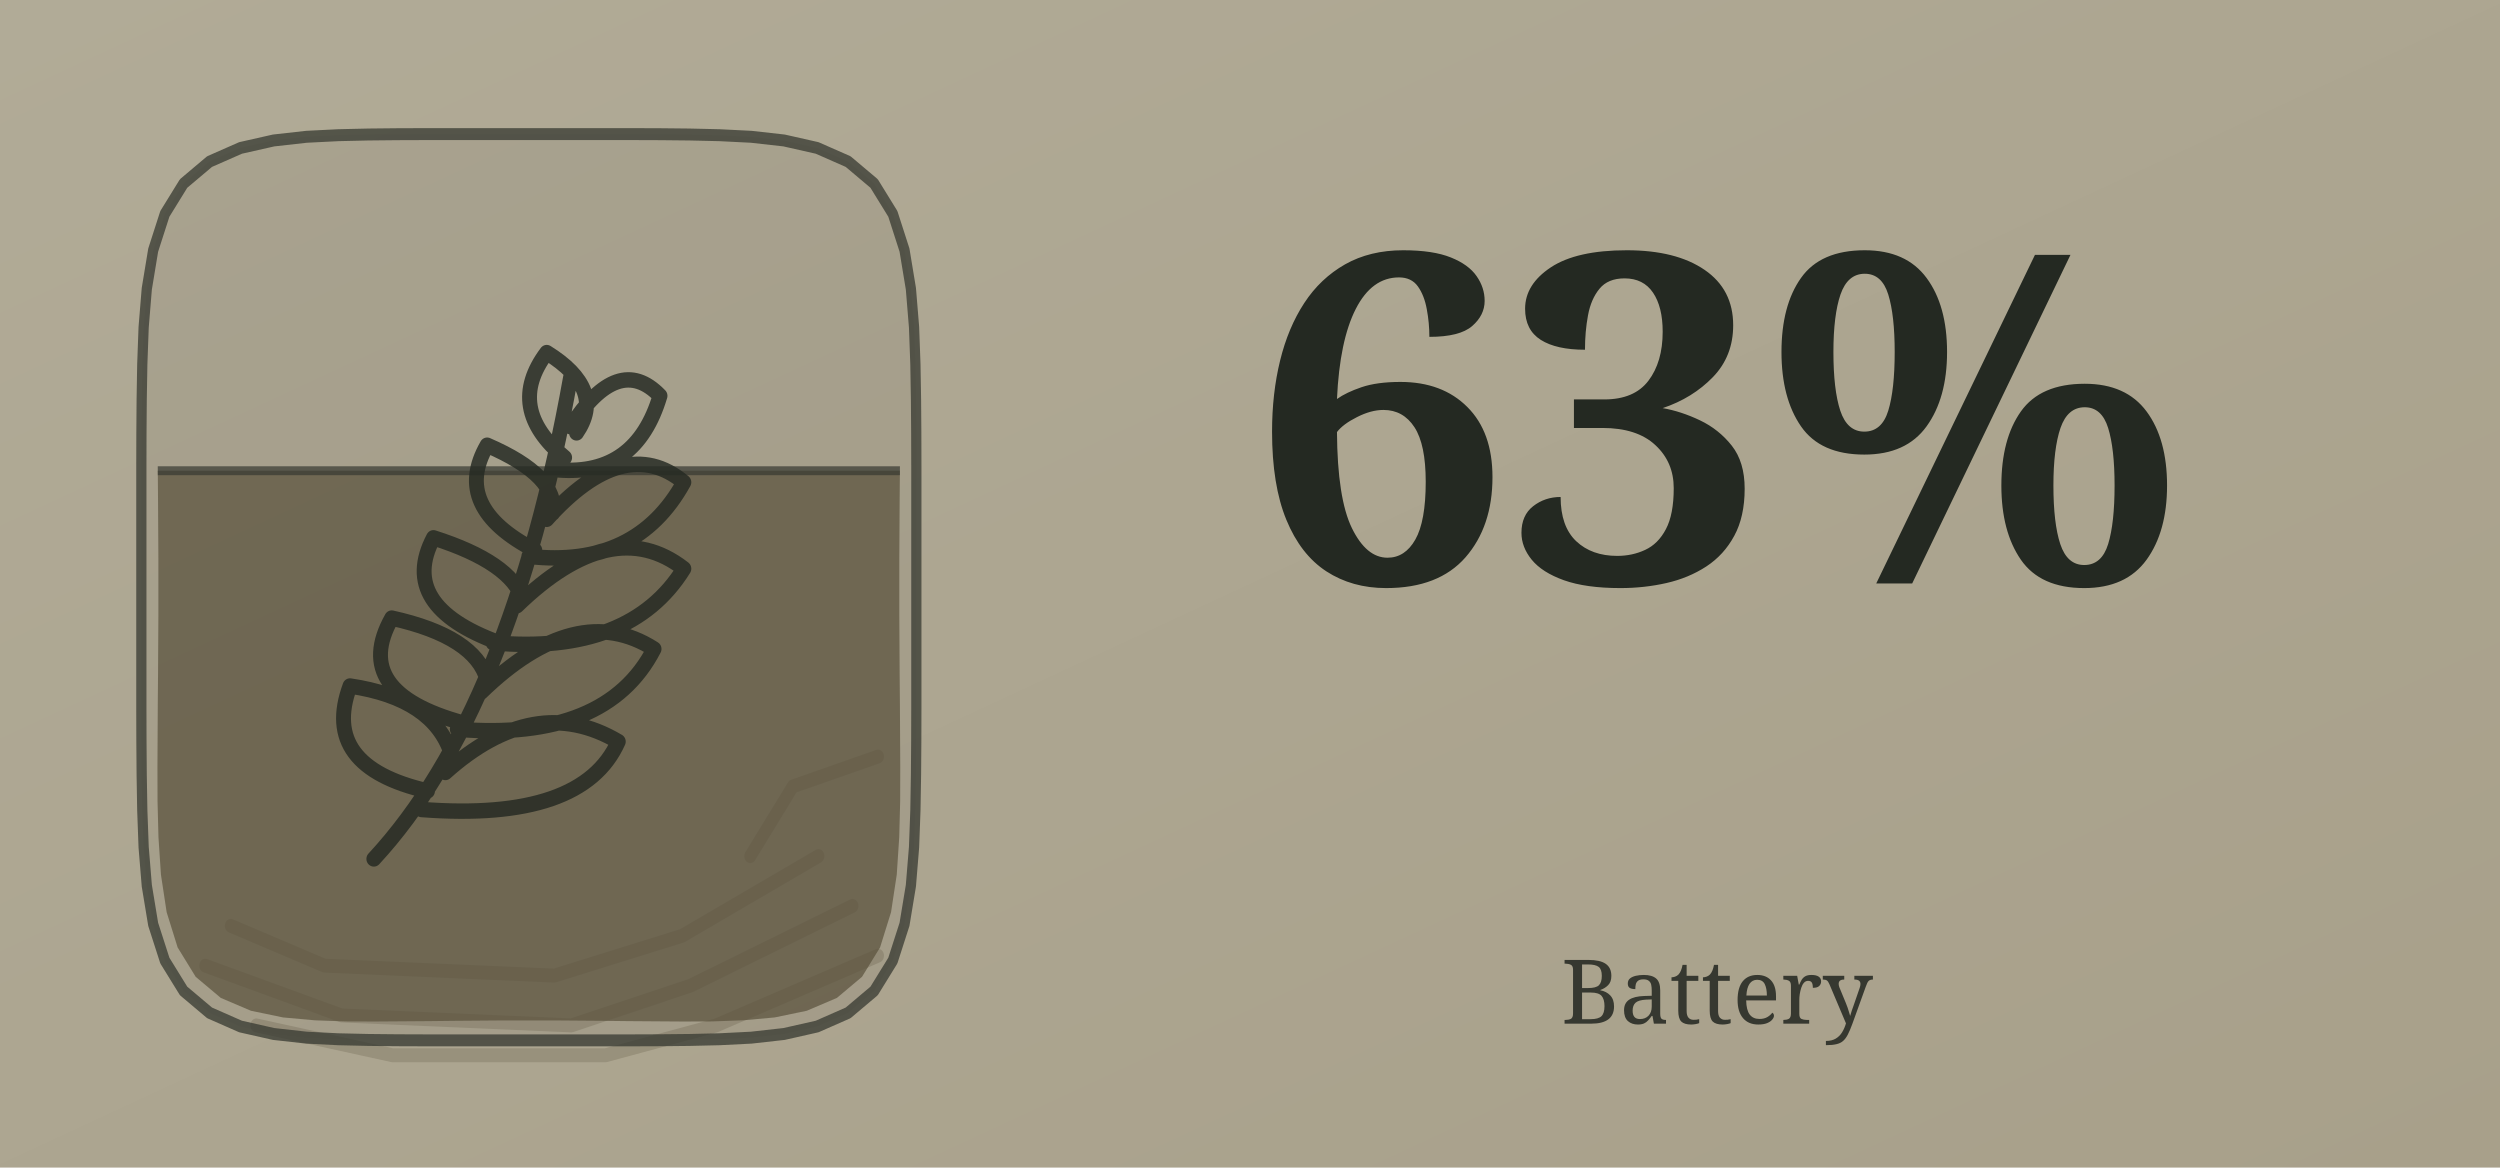
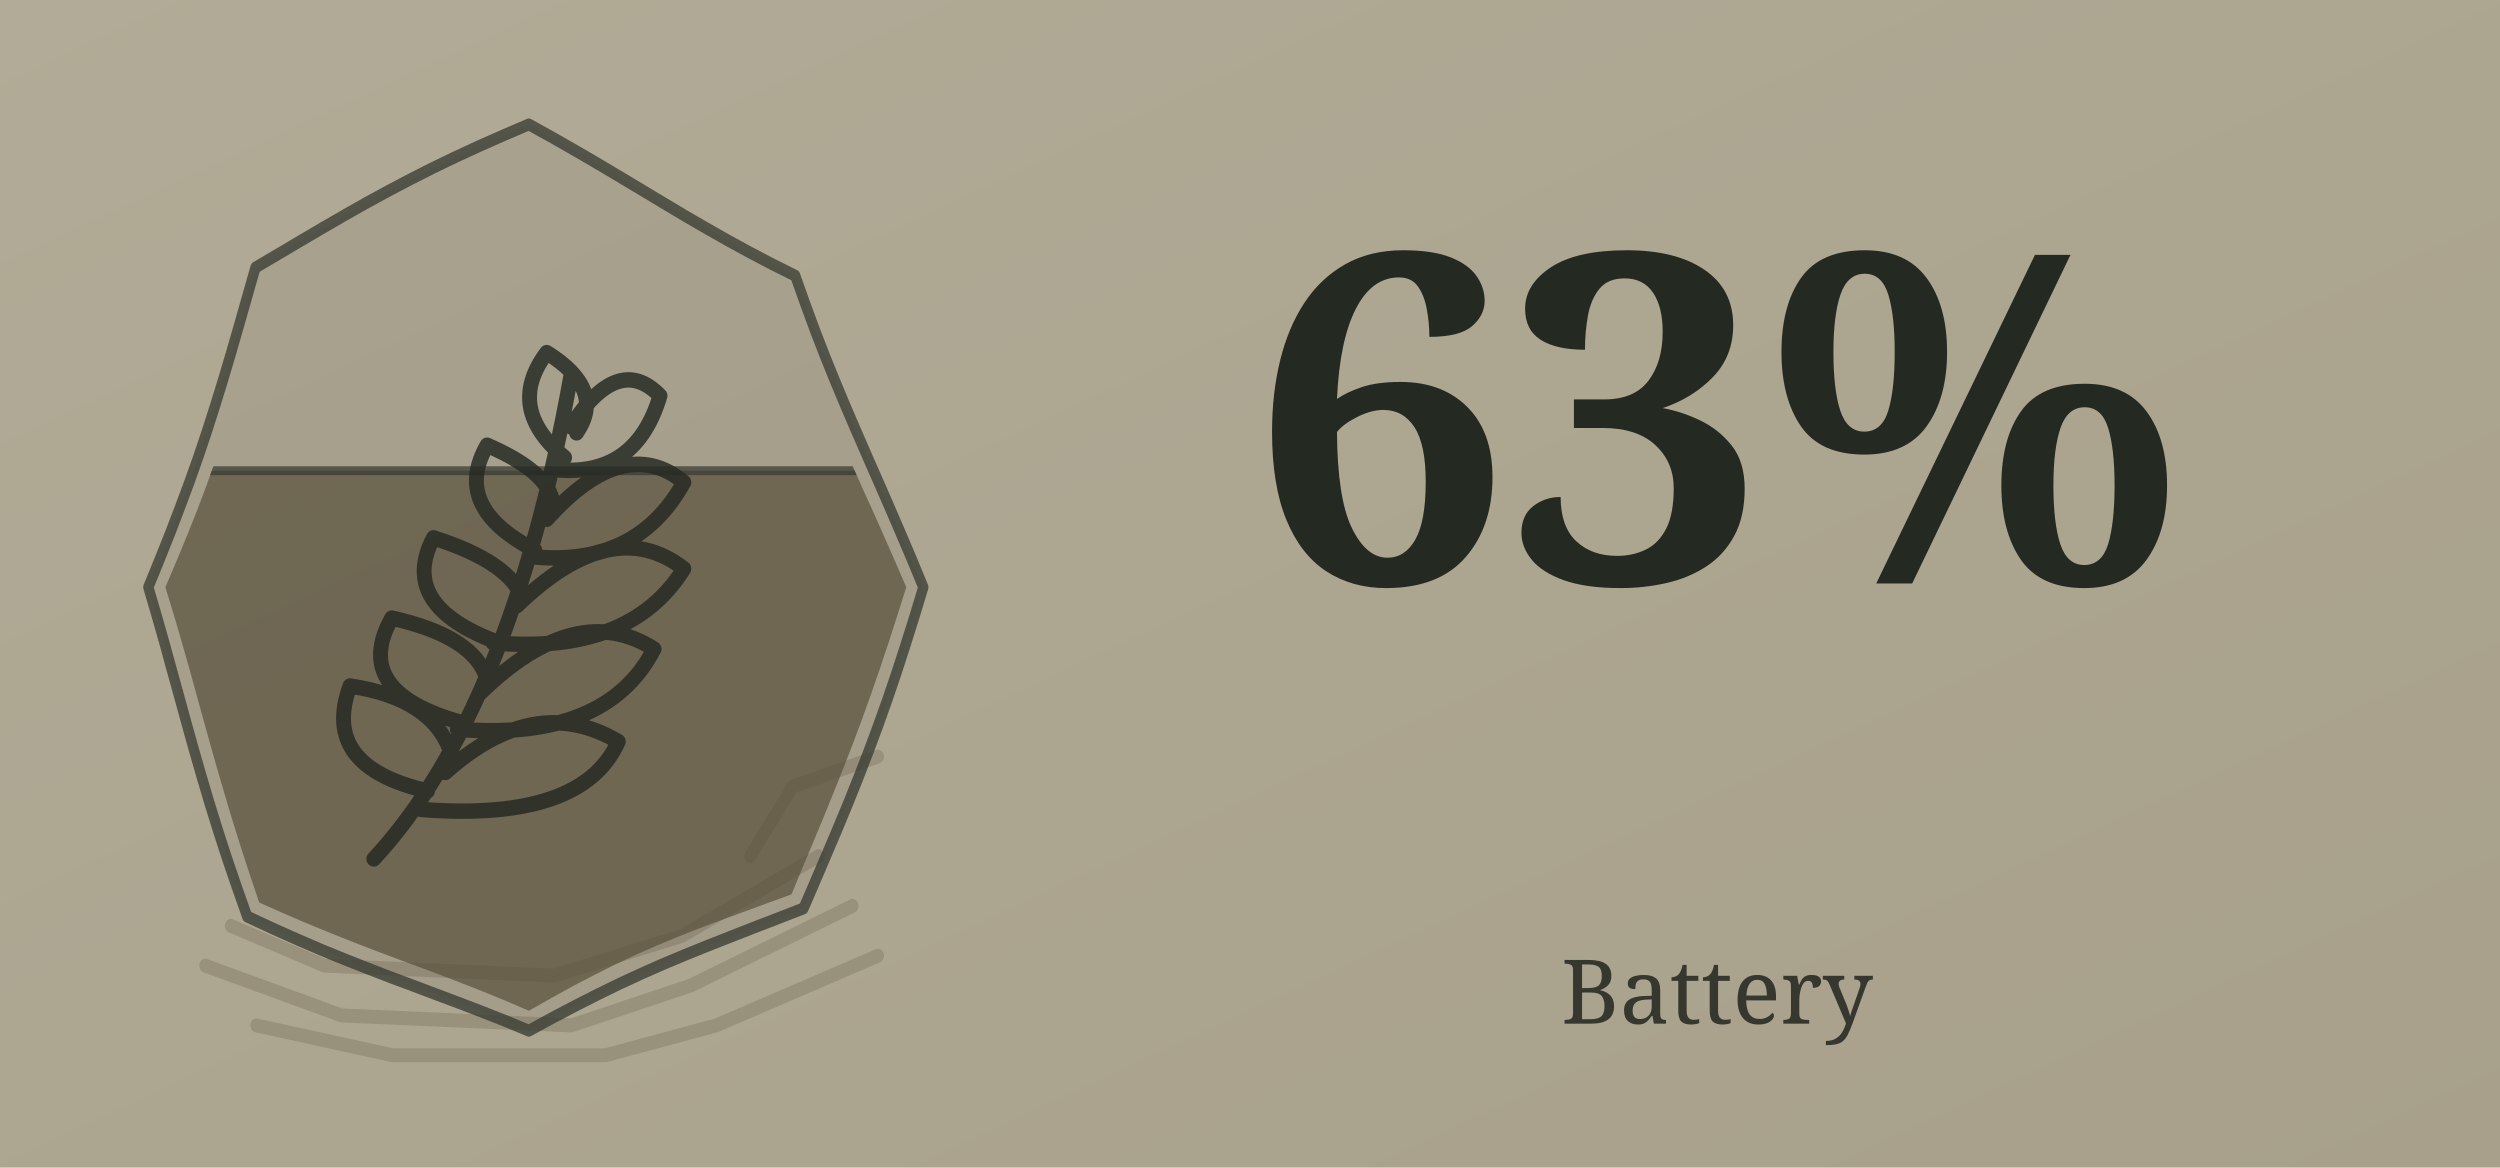
<svg xmlns="http://www.w3.org/2000/svg" width="364" height="170" viewBox="0 0 364 170">
  <defs>
    <linearGradient id="paint" x1="0" y1="0" x2="1" y2="1">
      <stop stop-color="#B1AB97" />
      <stop offset="1" stop-color="#A8A08A" />
    </linearGradient>
    <clipPath id="charge">
-       <path d="M 93.5 50 L 93.5 52.85 L 93.52 55.73 L 93.54 58.66 L 93.57 61.67 L 93.59 64.8 L 93.61 68.07 L 93.6 71.5 L 93.49 75.11 L 93.2 78.86 L 92.53 82.63 L 91.24 86.17 L 89.12 89.12 L 86.17 91.24 L 82.63 92.53 L 78.86 93.2 L 75.11 93.49 L 71.5 93.6 L 68.07 93.61 L 64.8 93.59 L 61.67 93.57 L 58.66 93.54 L 55.73 93.52 L 52.85 93.5 L 50 93.5 L 47.15 93.5 L 44.27 93.52 L 41.34 93.54 L 38.33 93.57 L 35.2 93.59 L 31.93 93.61 L 28.5 93.6 L 24.89 93.49 L 21.14 93.2 L 17.37 92.53 L 13.83 91.24 L 10.88 89.12 L 8.76 86.17 L 7.47 82.63 L 6.8 78.86 L 6.51 75.11 L 6.4 71.5 L 6.39 68.07 L 6.41 64.8 L 6.43 61.67 L 6.46 58.66 L 6.48 55.73 L 6.5 52.85 L 6.5 50 L 6.5 47.15 L 6.48 44.27 L 6.46 41.34 L 6.43 38.33 L 6.41 35.2 L 6.39 31.93 L 6.4 28.5 L 6.51 24.89 L 6.8 21.14 L 7.47 17.37 L 8.76 13.83 L 10.88 10.88 L 13.83 8.76 L 17.37 7.47 L 21.14 6.8 L 24.89 6.51 L 28.5 6.4 L 31.93 6.39 L 35.2 6.41 L 38.33 6.43 L 41.34 6.46 L 44.27 6.48 L 47.15 6.5 L 50 6.5 L 52.85 6.5 L 55.73 6.48 L 58.66 6.46 L 61.67 6.43 L 64.8 6.41 L 68.07 6.39 L 71.5 6.4 L 75.11 6.51 L 78.86 6.8 L 82.63 7.47 L 86.17 8.76 L 89.12 10.88 L 91.24 13.83 L 92.53 17.37 L 93.2 21.14 L 93.49 24.89 L 93.6 28.5 L 93.61 31.93 L 93.59 35.2 L 93.57 38.33 L 93.54 41.34 L 93.52 44.27 L 93.5 47.15 Z" transform="translate(15 13) scale(1.24 1.45)" />
+       <path d="M 94.32 50 L 93.27 52.84 L 92.24 55.56 L 91.21 58.2 L 90.17 60.76 L 89.11 63.28 L 88.03 65.75 L 86.92 68.2 L 85.77 70.65 L 84.6 73.12 L 83.38 75.62 L 82.13 78.18 L 80.84 80.84 L 77.86 81.77 L 75.05 82.65 L 72.38 83.49 L 69.82 84.32 L 67.34 85.16 L 64.92 86.02 L 62.53 86.92 L 60.15 87.88 L 57.74 88.91 L 55.27 90.01 L 52.7 91.22 L 50 92.53 L 47.28 91.53 L 44.65 90.61 L 42.09 89.75 L 39.57 88.92 L 37.06 88.12 L 34.54 87.32 L 32 86.5 L 29.42 85.65 L 26.78 84.75 L 24.07 83.8 L 21.26 82.77 L 18.34 81.66 L 17.2 78.77 L 16.14 75.98 L 15.15 73.28 L 14.23 70.65 L 13.35 68.07 L 12.51 65.53 L 11.69 63 L 10.88 60.48 L 10.06 57.95 L 9.2 55.37 L 8.3 52.73 L 7.32 50 L 8.67 47.29 L 9.91 44.72 L 11.06 42.25 L 12.12 39.85 L 13.11 37.48 L 14.05 35.11 L 14.94 32.71 L 15.8 30.25 L 16.65 27.72 L 17.51 25.07 L 18.39 22.28 L 19.32 19.32 L 21.96 18.02 L 24.5 16.77 L 26.98 15.54 L 29.42 14.35 L 31.84 13.19 L 34.28 12.05 L 36.74 10.93 L 39.24 9.83 L 41.8 8.76 L 44.43 7.68 L 47.16 6.61 L 50 5.53 L 52.82 6.92 L 55.49 8.28 L 58.04 9.6 L 60.48 10.88 L 62.86 12.13 L 65.19 13.34 L 67.5 14.52 L 69.82 15.68 L 72.18 16.81 L 74.62 17.92 L 77.16 19.03 L 79.86 20.14 L 80.94 22.86 L 82.02 25.43 L 83.1 27.88 L 84.2 30.25 L 85.33 32.58 L 86.49 34.89 L 87.69 37.21 L 88.92 39.57 L 90.21 42 L 91.53 44.53 L 92.9 47.19 Z" transform="translate(15 13) scale(1.24 1.45)" />
    </clipPath>
  </defs>
  <rect width="364" height="170" fill="url(#paint)" />
  <g font-family="Georgia,serif" style="font-variant-numeric:tabular-nums">
-     <path d="M 95.5 50 L 95.5 52.98 L 95.5 55.99 L 95.5 59.05 L 95.5 62.19 L 95.49 65.44 L 95.46 68.83 L 95.39 72.38 L 95.23 76.11 L 94.86 79.97 L 94.11 83.85 L 92.74 87.49 L 90.54 90.54 L 87.49 92.74 L 83.85 94.11 L 79.97 94.86 L 76.11 95.23 L 72.38 95.39 L 68.83 95.46 L 65.44 95.49 L 62.19 95.5 L 59.05 95.5 L 55.99 95.5 L 52.98 95.5 L 50 95.5 L 47.02 95.5 L 44.01 95.5 L 40.95 95.5 L 37.81 95.5 L 34.56 95.49 L 31.17 95.46 L 27.62 95.39 L 23.89 95.23 L 20.03 94.86 L 16.15 94.11 L 12.51 92.74 L 9.46 90.54 L 7.26 87.49 L 5.89 83.85 L 5.14 79.97 L 4.77 76.11 L 4.61 72.38 L 4.54 68.83 L 4.51 65.44 L 4.5 62.19 L 4.5 59.05 L 4.5 55.99 L 4.5 52.98 L 4.5 50 L 4.5 47.02 L 4.5 44.01 L 4.5 40.95 L 4.5 37.81 L 4.51 34.56 L 4.54 31.17 L 4.61 27.62 L 4.77 23.89 L 5.14 20.03 L 5.89 16.15 L 7.26 12.51 L 9.46 9.46 L 12.51 7.26 L 16.15 5.89 L 20.03 5.14 L 23.89 4.77 L 27.62 4.61 L 31.17 4.54 L 34.56 4.51 L 37.81 4.5 L 40.95 4.5 L 44.01 4.5 L 47.02 4.5 L 50 4.5 L 52.98 4.5 L 55.99 4.5 L 59.05 4.5 L 62.19 4.5 L 65.44 4.51 L 68.83 4.54 L 72.38 4.61 L 76.11 4.77 L 79.97 5.14 L 83.85 5.89 L 87.49 7.26 L 90.54 9.46 L 92.74 12.51 L 94.11 16.15 L 94.86 20.03 L 95.23 23.89 L 95.39 27.62 L 95.46 31.17 L 95.49 34.56 L 95.5 37.81 L 95.5 40.95 L 95.5 44.01 L 95.5 47.02 Z" transform="translate(15 13) scale(1.24 1.45)" fill="#242922" opacity="0.06" />
+     <path d="M 96.32 50 L 95.27 52.97 L 94.22 55.82 L 93.17 58.59 L 92.1 61.28 L 91 63.92 L 89.87 66.52 L 88.71 69.09 L 87.51 71.65 L 86.26 74.23 L 84.97 76.83 L 83.64 79.5 L 82.25 82.25 L 79.18 83.27 L 76.27 84.23 L 73.49 85.16 L 70.82 86.06 L 68.22 86.96 L 65.69 87.87 L 63.18 88.82 L 60.67 89.81 L 58.13 90.87 L 55.53 92 L 52.83 93.21 L 50 94.53 L 47.15 93.52 L 44.39 92.59 L 41.7 91.71 L 39.05 90.86 L 36.42 90.01 L 33.78 89.17 L 31.12 88.29 L 28.42 87.38 L 25.67 86.42 L 22.85 85.38 L 19.94 84.27 L 16.93 83.07 L 15.7 80.08 L 14.55 77.2 L 13.49 74.4 L 12.49 71.65 L 11.56 68.96 L 10.66 66.29 L 9.8 63.65 L 8.95 61 L 8.09 58.34 L 7.22 55.63 L 6.3 52.86 L 5.32 50 L 6.67 47.16 L 7.93 44.46 L 9.09 41.86 L 10.19 39.33 L 11.22 36.84 L 12.2 34.34 L 13.14 31.82 L 14.07 29.25 L 14.99 26.6 L 15.92 23.85 L 16.88 20.96 L 17.9 17.9 L 20.64 16.52 L 23.28 15.18 L 25.87 13.88 L 28.42 12.62 L 30.96 11.39 L 33.51 10.2 L 36.09 9.04 L 38.72 7.9 L 41.41 6.79 L 44.17 5.7 L 47.03 4.62 L 50 3.53 L 52.95 4.93 L 55.75 6.3 L 58.43 7.64 L 61 8.95 L 63.5 10.23 L 65.95 11.49 L 68.38 12.73 L 70.82 13.94 L 73.29 15.14 L 75.83 16.33 L 78.48 17.52 L 81.28 18.72 L 82.45 21.54 L 83.6 24.21 L 84.76 26.77 L 85.93 29.25 L 87.12 31.69 L 88.34 34.12 L 89.58 36.56 L 90.86 39.05 L 92.17 41.61 L 93.51 44.27 L 94.9 47.06 Z" transform="translate(15 13) scale(1.24 1.45)" fill="#242922" opacity="0.06" />
    <path d="M 15 84 L 26 88 L 53 89 L 68 85 L 84 77 M 12 88 L 28 93 L 55 94 L 69 90 L 88 82 M 18 94 L 34 97 L 59 97 L 72 94 L 91 87 M 76 77 L 81 70 L 91 67" transform="translate(15 13) scale(1.24 1.45)" fill="none" stroke="#58503B" stroke-width="1.4" stroke-linecap="round" stroke-linejoin="round" opacity="0.24" />
    <g clip-path="url(#charge)">
      <rect x="15" y="68.535" width="124" height="82.215" rx="0" fill="#58503B" opacity="0.7" />
      <line x1="15" y1="68.535" x2="139" y2="68.535" stroke="#363830" opacity="0.7" stroke-width="1.3" stroke-linecap="round" />
      <path d="M 24 94 Q 47 70 57 16 M 33 83 Q 15 79 20 66 Q 34 68 37 77 M 39 72 Q 20 67 27 55 Q 41 58 43 65 M 45 59 Q 28 53 34 42 Q 47 46 49 52 M 51 44 Q 37 37 43 27 Q 55 32 54 38 M 56 29 Q 46 21 53 12 Q 63 18 58 25 M 36 80 Q 51 67 65 75 Q 59 88 32 86 M 42 67 Q 58 52 71 60 Q 63 75 38 73 M 48 53 Q 64 38 76 47 Q 67 61 44 59 M 53 39 Q 66 25 76 33 Q 68 47 50 45 M 57 24 Q 65 12 72 19 Q 68 32 55 31" transform="translate(33.6 40.55) scale(0.868 0.899)" fill="none" stroke="#242922" stroke-width="2.5" stroke-linecap="round" stroke-linejoin="round" opacity="0.83" />
    </g>
-     <path d="M 95.5 50 L 95.5 52.98 L 95.5 55.99 L 95.5 59.05 L 95.5 62.19 L 95.49 65.44 L 95.46 68.83 L 95.39 72.38 L 95.23 76.11 L 94.86 79.97 L 94.11 83.85 L 92.74 87.49 L 90.54 90.54 L 87.49 92.74 L 83.85 94.11 L 79.97 94.86 L 76.11 95.23 L 72.38 95.39 L 68.83 95.46 L 65.44 95.49 L 62.19 95.5 L 59.05 95.5 L 55.99 95.5 L 52.98 95.5 L 50 95.5 L 47.02 95.5 L 44.01 95.5 L 40.95 95.5 L 37.81 95.5 L 34.56 95.49 L 31.17 95.46 L 27.62 95.39 L 23.89 95.23 L 20.03 94.86 L 16.15 94.11 L 12.51 92.74 L 9.46 90.54 L 7.26 87.49 L 5.89 83.85 L 5.14 79.97 L 4.77 76.11 L 4.61 72.38 L 4.54 68.83 L 4.51 65.44 L 4.5 62.19 L 4.5 59.05 L 4.5 55.99 L 4.5 52.98 L 4.5 50 L 4.5 47.02 L 4.5 44.01 L 4.5 40.95 L 4.5 37.81 L 4.51 34.56 L 4.54 31.17 L 4.61 27.62 L 4.77 23.89 L 5.14 20.03 L 5.89 16.15 L 7.26 12.51 L 9.46 9.46 L 12.51 7.26 L 16.15 5.89 L 20.03 5.14 L 23.89 4.77 L 27.62 4.61 L 31.17 4.54 L 34.56 4.51 L 37.81 4.5 L 40.95 4.5 L 44.01 4.5 L 47.02 4.5 L 50 4.5 L 52.98 4.5 L 55.99 4.5 L 59.05 4.5 L 62.19 4.5 L 65.44 4.51 L 68.83 4.54 L 72.38 4.61 L 76.11 4.77 L 79.97 5.14 L 83.85 5.89 L 87.49 7.26 L 90.54 9.46 L 92.74 12.51 L 94.11 16.15 L 94.86 20.03 L 95.23 23.89 L 95.39 27.62 L 95.46 31.17 L 95.49 34.56 L 95.5 37.81 L 95.5 40.95 L 95.5 44.01 L 95.5 47.02 Z" transform="translate(15 13) scale(1.24 1.45)" fill="none" stroke="#363830" stroke-width="1.2" stroke-linecap="round" stroke-linejoin="round" opacity="0.75" />
+     <path d="M 96.32 50 L 95.27 52.97 L 94.22 55.82 L 93.17 58.59 L 92.1 61.28 L 91 63.92 L 89.87 66.52 L 88.71 69.09 L 87.51 71.65 L 86.26 74.23 L 84.97 76.83 L 83.64 79.5 L 82.25 82.25 L 79.18 83.27 L 76.27 84.23 L 73.49 85.16 L 70.82 86.06 L 68.22 86.96 L 65.69 87.87 L 63.18 88.82 L 60.67 89.81 L 58.13 90.87 L 55.53 92 L 52.83 93.21 L 50 94.53 L 47.15 93.52 L 44.39 92.59 L 41.7 91.71 L 39.05 90.86 L 36.42 90.01 L 33.78 89.17 L 31.12 88.29 L 28.42 87.38 L 25.67 86.42 L 22.85 85.38 L 19.94 84.27 L 16.93 83.07 L 15.7 80.08 L 14.55 77.2 L 13.49 74.4 L 12.49 71.65 L 11.56 68.96 L 10.66 66.29 L 9.8 63.65 L 8.95 61 L 8.09 58.34 L 7.22 55.63 L 6.3 52.86 L 5.32 50 L 6.67 47.16 L 7.93 44.46 L 9.09 41.86 L 10.19 39.33 L 11.22 36.84 L 12.2 34.34 L 13.14 31.82 L 14.07 29.25 L 14.99 26.6 L 15.92 23.85 L 16.88 20.96 L 17.9 17.9 L 20.64 16.52 L 23.28 15.18 L 25.87 13.88 L 28.42 12.62 L 30.96 11.39 L 33.51 10.2 L 36.09 9.04 L 38.72 7.9 L 41.41 6.79 L 44.17 5.7 L 47.03 4.62 L 50 3.53 L 52.95 4.93 L 55.75 6.3 L 58.43 7.64 L 61 8.95 L 63.5 10.23 L 65.95 11.49 L 68.38 12.73 L 70.82 13.94 L 73.29 15.14 L 75.83 16.33 L 78.48 17.52 L 81.28 18.72 L 82.45 21.54 L 83.6 24.21 L 84.76 26.77 L 85.93 29.25 L 87.12 31.69 L 88.34 34.12 L 89.58 36.56 L 90.86 39.05 L 92.17 41.61 L 93.51 44.27 L 94.9 47.06 Z" transform="translate(15 13) scale(1.24 1.45)" fill="none" stroke="#363830" stroke-width="1.2" stroke-linecap="round" stroke-linejoin="round" opacity="0.75" />
    <text x="250" y="58.96" font-size="67" font-weight="700" fill="#242922" text-anchor="middle" dominant-baseline="central" alignment-baseline="central">63%</text>
    <text x="250" y="144" font-size="13" font-weight="500" fill="#363830" text-anchor="middle" dominant-baseline="central" alignment-baseline="central">Battery</text>
  </g>
</svg>
